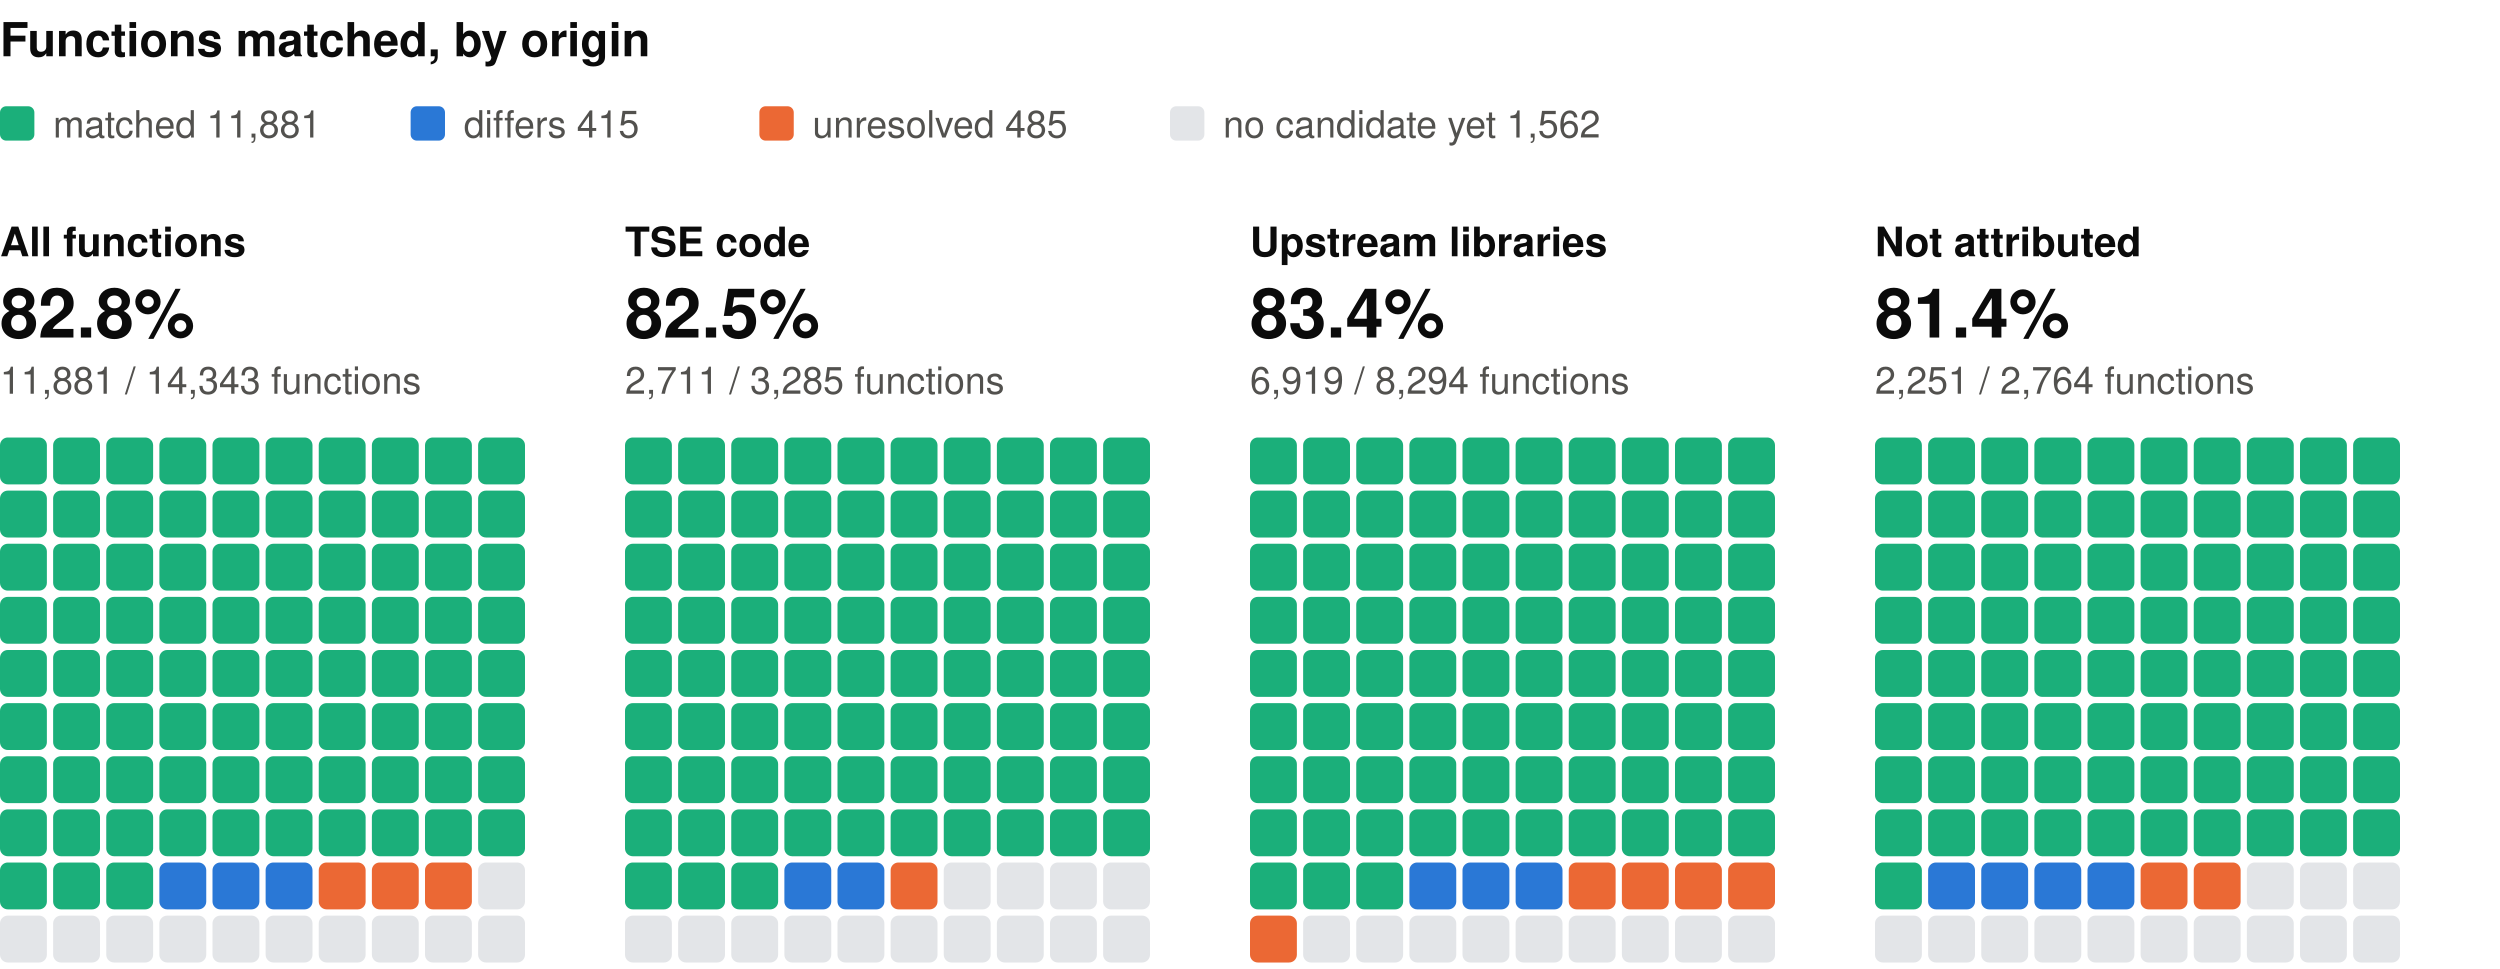
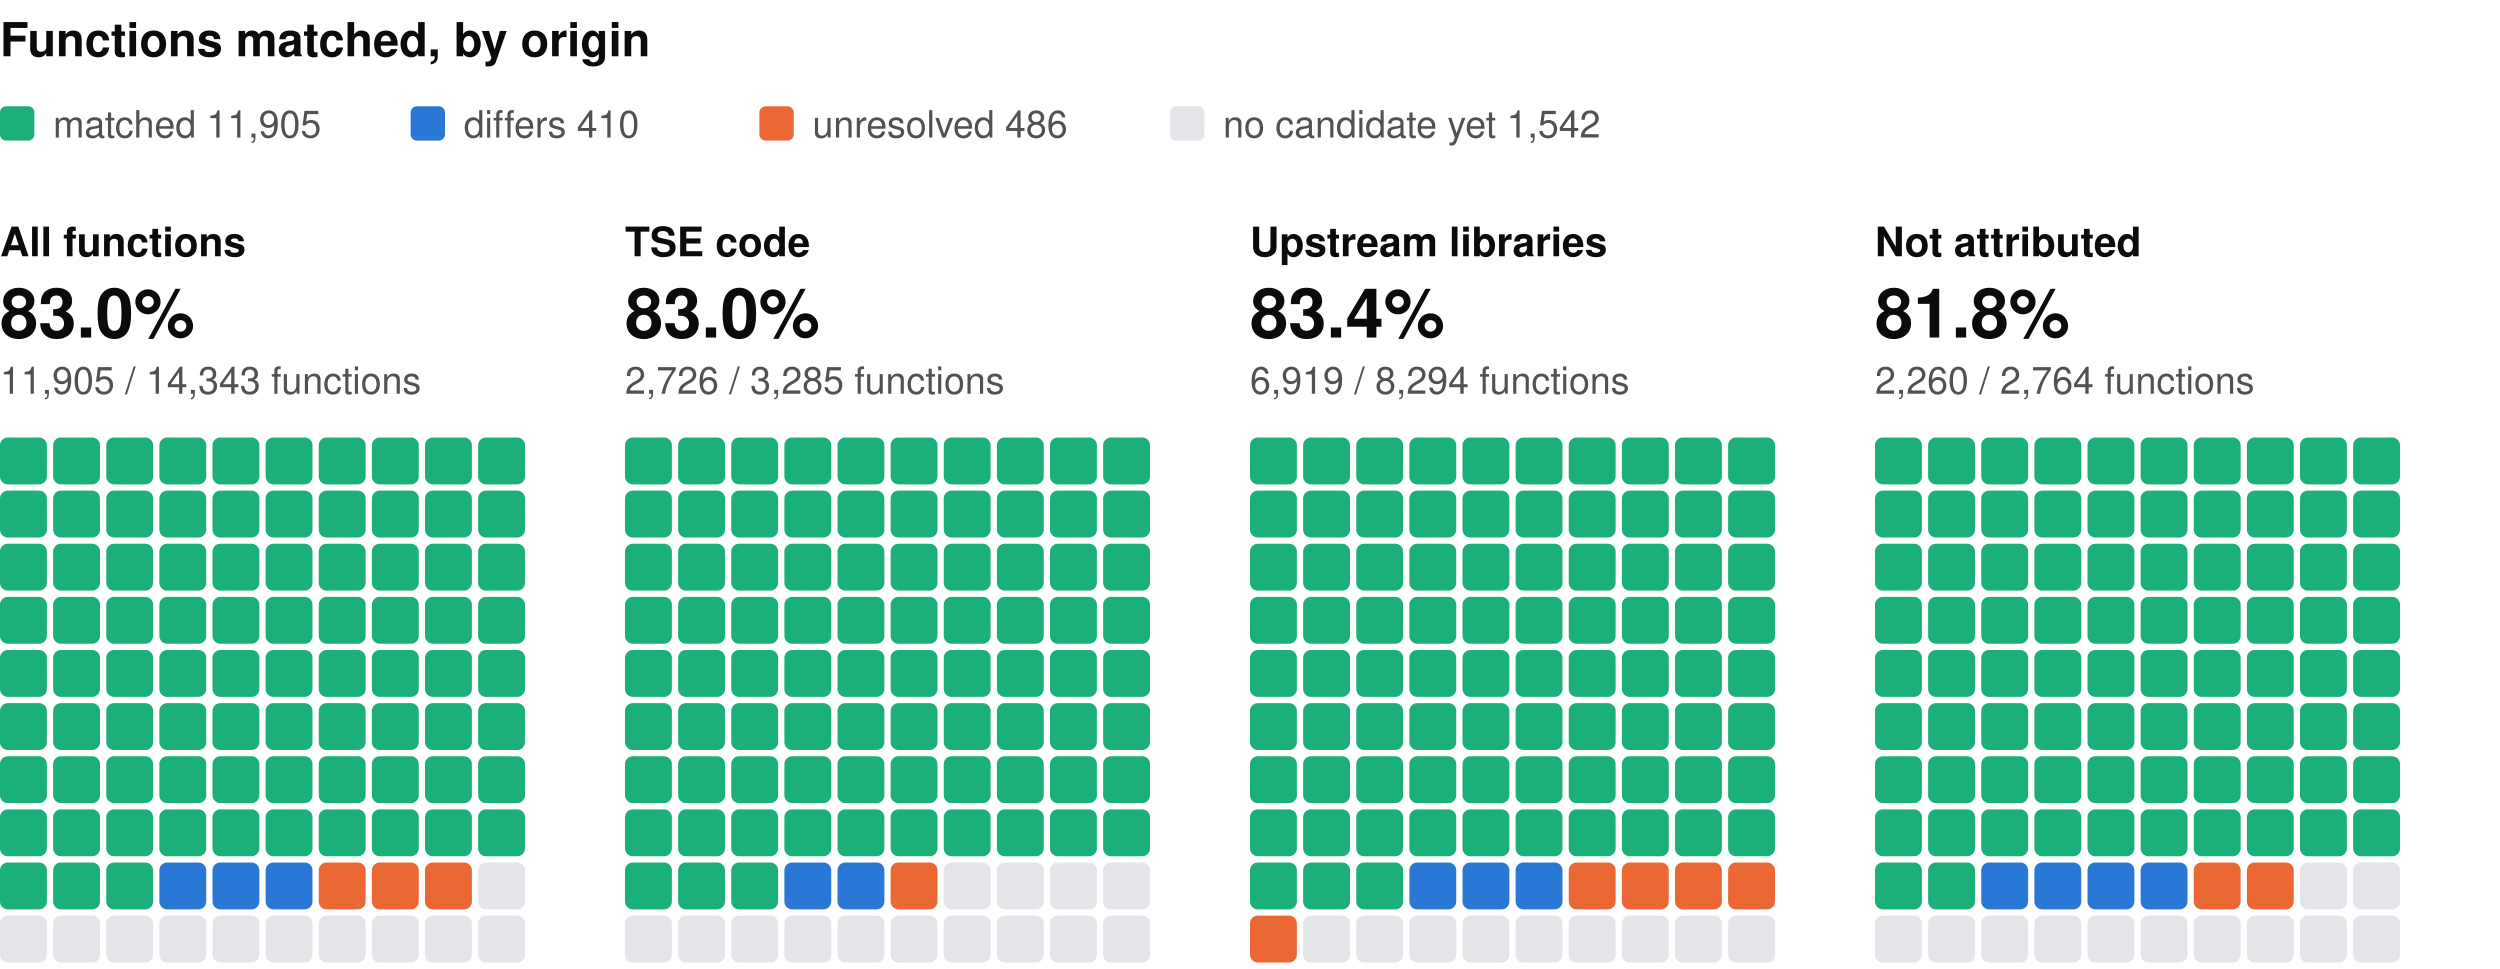
<svg xmlns="http://www.w3.org/2000/svg" width="800" height="310" viewBox="0 0 800 310" role="img" aria-label="Functions matched, by origin: one square per percent, coloured by verdict" font-family="system-ui, -apple-system, 'Segoe UI', Helvetica, Arial, sans-serif">
  <text x="0" y="18" font-size="15" fill="#0b0b0b" font-weight="600">Functions matched, by origin</text>
  <rect x="0" y="34" width="11" height="11" rx="2" fill="#1baf7a" />
-   <text x="17" y="44" font-size="12" fill="#52514e">matched 11,881</text>
+   <text x="17" y="44" font-size="12" fill="#52514e">matched 11,905</text>
  <rect x="131.4" y="34" width="11" height="11" rx="2" fill="#2a78d6" />
-   <text x="148.4" y="44" font-size="12" fill="#52514e">differs 415</text>
+   <text x="148.4" y="44" font-size="12" fill="#52514e">differs 410</text>
  <rect x="243" y="34" width="11" height="11" rx="2" fill="#eb6834" />
-   <text x="260" y="44" font-size="12" fill="#52514e">unresolved 485</text>
+   <text x="260" y="44" font-size="12" fill="#52514e">unresolved 486</text>
  <rect x="374.4" y="34" width="11" height="11" rx="2" fill="#e3e5e8" />
-   <text x="391.4" y="44" font-size="12" fill="#52514e">no candidate yet 1,562</text>
+   <text x="391.4" y="44" font-size="12" fill="#52514e">no candidate yet 1,542</text>
  <text x="0" y="82" font-size="13" fill="#0b0b0b" font-weight="600">All functions</text>
-   <text x="0" y="108" font-size="22" fill="#0b0b0b" font-weight="600">82.8%</text>
-   <text x="0" y="126" font-size="12" fill="#52514e">11,881 / 14,343 functions</text>
+   <text x="0" y="108" font-size="22" fill="#0b0b0b" font-weight="600">83.0%</text>
+   <text x="0" y="126" font-size="12" fill="#52514e">11,905 / 14,343 functions</text>
  <rect x="0" y="140" width="15" height="15" rx="2.5" fill="#1baf7a" />
  <rect x="17" y="140" width="15" height="15" rx="2.5" fill="#1baf7a" />
  <rect x="34" y="140" width="15" height="15" rx="2.5" fill="#1baf7a" />
  <rect x="51" y="140" width="15" height="15" rx="2.5" fill="#1baf7a" />
  <rect x="68" y="140" width="15" height="15" rx="2.5" fill="#1baf7a" />
  <rect x="85" y="140" width="15" height="15" rx="2.5" fill="#1baf7a" />
  <rect x="102" y="140" width="15" height="15" rx="2.5" fill="#1baf7a" />
  <rect x="119" y="140" width="15" height="15" rx="2.5" fill="#1baf7a" />
  <rect x="136" y="140" width="15" height="15" rx="2.5" fill="#1baf7a" />
  <rect x="153" y="140" width="15" height="15" rx="2.5" fill="#1baf7a" />
  <rect x="0" y="157" width="15" height="15" rx="2.5" fill="#1baf7a" />
  <rect x="17" y="157" width="15" height="15" rx="2.5" fill="#1baf7a" />
  <rect x="34" y="157" width="15" height="15" rx="2.5" fill="#1baf7a" />
  <rect x="51" y="157" width="15" height="15" rx="2.5" fill="#1baf7a" />
  <rect x="68" y="157" width="15" height="15" rx="2.5" fill="#1baf7a" />
  <rect x="85" y="157" width="15" height="15" rx="2.5" fill="#1baf7a" />
  <rect x="102" y="157" width="15" height="15" rx="2.5" fill="#1baf7a" />
  <rect x="119" y="157" width="15" height="15" rx="2.5" fill="#1baf7a" />
  <rect x="136" y="157" width="15" height="15" rx="2.5" fill="#1baf7a" />
  <rect x="153" y="157" width="15" height="15" rx="2.5" fill="#1baf7a" />
  <rect x="0" y="174" width="15" height="15" rx="2.5" fill="#1baf7a" />
  <rect x="17" y="174" width="15" height="15" rx="2.5" fill="#1baf7a" />
  <rect x="34" y="174" width="15" height="15" rx="2.5" fill="#1baf7a" />
  <rect x="51" y="174" width="15" height="15" rx="2.5" fill="#1baf7a" />
  <rect x="68" y="174" width="15" height="15" rx="2.5" fill="#1baf7a" />
  <rect x="85" y="174" width="15" height="15" rx="2.5" fill="#1baf7a" />
  <rect x="102" y="174" width="15" height="15" rx="2.5" fill="#1baf7a" />
  <rect x="119" y="174" width="15" height="15" rx="2.5" fill="#1baf7a" />
  <rect x="136" y="174" width="15" height="15" rx="2.5" fill="#1baf7a" />
  <rect x="153" y="174" width="15" height="15" rx="2.5" fill="#1baf7a" />
  <rect x="0" y="191" width="15" height="15" rx="2.5" fill="#1baf7a" />
  <rect x="17" y="191" width="15" height="15" rx="2.5" fill="#1baf7a" />
  <rect x="34" y="191" width="15" height="15" rx="2.5" fill="#1baf7a" />
  <rect x="51" y="191" width="15" height="15" rx="2.5" fill="#1baf7a" />
  <rect x="68" y="191" width="15" height="15" rx="2.5" fill="#1baf7a" />
  <rect x="85" y="191" width="15" height="15" rx="2.5" fill="#1baf7a" />
  <rect x="102" y="191" width="15" height="15" rx="2.5" fill="#1baf7a" />
  <rect x="119" y="191" width="15" height="15" rx="2.5" fill="#1baf7a" />
  <rect x="136" y="191" width="15" height="15" rx="2.5" fill="#1baf7a" />
  <rect x="153" y="191" width="15" height="15" rx="2.5" fill="#1baf7a" />
  <rect x="0" y="208" width="15" height="15" rx="2.5" fill="#1baf7a" />
  <rect x="17" y="208" width="15" height="15" rx="2.5" fill="#1baf7a" />
  <rect x="34" y="208" width="15" height="15" rx="2.5" fill="#1baf7a" />
  <rect x="51" y="208" width="15" height="15" rx="2.5" fill="#1baf7a" />
  <rect x="68" y="208" width="15" height="15" rx="2.5" fill="#1baf7a" />
  <rect x="85" y="208" width="15" height="15" rx="2.5" fill="#1baf7a" />
  <rect x="102" y="208" width="15" height="15" rx="2.5" fill="#1baf7a" />
  <rect x="119" y="208" width="15" height="15" rx="2.5" fill="#1baf7a" />
  <rect x="136" y="208" width="15" height="15" rx="2.5" fill="#1baf7a" />
  <rect x="153" y="208" width="15" height="15" rx="2.5" fill="#1baf7a" />
  <rect x="0" y="225" width="15" height="15" rx="2.5" fill="#1baf7a" />
  <rect x="17" y="225" width="15" height="15" rx="2.5" fill="#1baf7a" />
  <rect x="34" y="225" width="15" height="15" rx="2.5" fill="#1baf7a" />
  <rect x="51" y="225" width="15" height="15" rx="2.5" fill="#1baf7a" />
  <rect x="68" y="225" width="15" height="15" rx="2.5" fill="#1baf7a" />
  <rect x="85" y="225" width="15" height="15" rx="2.5" fill="#1baf7a" />
  <rect x="102" y="225" width="15" height="15" rx="2.5" fill="#1baf7a" />
  <rect x="119" y="225" width="15" height="15" rx="2.5" fill="#1baf7a" />
  <rect x="136" y="225" width="15" height="15" rx="2.5" fill="#1baf7a" />
  <rect x="153" y="225" width="15" height="15" rx="2.5" fill="#1baf7a" />
  <rect x="0" y="242" width="15" height="15" rx="2.5" fill="#1baf7a" />
  <rect x="17" y="242" width="15" height="15" rx="2.5" fill="#1baf7a" />
  <rect x="34" y="242" width="15" height="15" rx="2.5" fill="#1baf7a" />
  <rect x="51" y="242" width="15" height="15" rx="2.5" fill="#1baf7a" />
  <rect x="68" y="242" width="15" height="15" rx="2.5" fill="#1baf7a" />
  <rect x="85" y="242" width="15" height="15" rx="2.5" fill="#1baf7a" />
  <rect x="102" y="242" width="15" height="15" rx="2.5" fill="#1baf7a" />
  <rect x="119" y="242" width="15" height="15" rx="2.5" fill="#1baf7a" />
  <rect x="136" y="242" width="15" height="15" rx="2.5" fill="#1baf7a" />
  <rect x="153" y="242" width="15" height="15" rx="2.5" fill="#1baf7a" />
  <rect x="0" y="259" width="15" height="15" rx="2.5" fill="#1baf7a" />
  <rect x="17" y="259" width="15" height="15" rx="2.5" fill="#1baf7a" />
  <rect x="34" y="259" width="15" height="15" rx="2.5" fill="#1baf7a" />
  <rect x="51" y="259" width="15" height="15" rx="2.5" fill="#1baf7a" />
  <rect x="68" y="259" width="15" height="15" rx="2.5" fill="#1baf7a" />
  <rect x="85" y="259" width="15" height="15" rx="2.5" fill="#1baf7a" />
  <rect x="102" y="259" width="15" height="15" rx="2.5" fill="#1baf7a" />
  <rect x="119" y="259" width="15" height="15" rx="2.5" fill="#1baf7a" />
  <rect x="136" y="259" width="15" height="15" rx="2.5" fill="#1baf7a" />
  <rect x="153" y="259" width="15" height="15" rx="2.5" fill="#1baf7a" />
  <rect x="0" y="276" width="15" height="15" rx="2.5" fill="#1baf7a" />
  <rect x="17" y="276" width="15" height="15" rx="2.5" fill="#1baf7a" />
  <rect x="34" y="276" width="15" height="15" rx="2.5" fill="#1baf7a" />
  <rect x="51" y="276" width="15" height="15" rx="2.5" fill="#2a78d6" />
  <rect x="68" y="276" width="15" height="15" rx="2.5" fill="#2a78d6" />
  <rect x="85" y="276" width="15" height="15" rx="2.5" fill="#2a78d6" />
  <rect x="102" y="276" width="15" height="15" rx="2.5" fill="#eb6834" />
  <rect x="119" y="276" width="15" height="15" rx="2.5" fill="#eb6834" />
  <rect x="136" y="276" width="15" height="15" rx="2.5" fill="#eb6834" />
  <rect x="153" y="276" width="15" height="15" rx="2.5" fill="#e3e5e8" />
  <rect x="0" y="293" width="15" height="15" rx="2.5" fill="#e3e5e8" />
  <rect x="17" y="293" width="15" height="15" rx="2.5" fill="#e3e5e8" />
  <rect x="34" y="293" width="15" height="15" rx="2.5" fill="#e3e5e8" />
  <rect x="51" y="293" width="15" height="15" rx="2.5" fill="#e3e5e8" />
  <rect x="68" y="293" width="15" height="15" rx="2.5" fill="#e3e5e8" />
  <rect x="85" y="293" width="15" height="15" rx="2.5" fill="#e3e5e8" />
  <rect x="102" y="293" width="15" height="15" rx="2.5" fill="#e3e5e8" />
  <rect x="119" y="293" width="15" height="15" rx="2.5" fill="#e3e5e8" />
  <rect x="136" y="293" width="15" height="15" rx="2.5" fill="#e3e5e8" />
  <rect x="153" y="293" width="15" height="15" rx="2.5" fill="#e3e5e8" />
  <text x="200" y="82" font-size="13" fill="#0b0b0b" font-weight="600">TSE code</text>
-   <text x="200" y="108" font-size="22" fill="#0b0b0b" font-weight="600">82.5%</text>
-   <text x="200" y="126" font-size="12" fill="#52514e">2,711 / 3,285 functions</text>
+   <text x="200" y="108" font-size="22" fill="#0b0b0b" font-weight="600">83.0%</text>
+   <text x="200" y="126" font-size="12" fill="#52514e">2,726 / 3,285 functions</text>
  <rect x="200" y="140" width="15" height="15" rx="2.5" fill="#1baf7a" />
  <rect x="217" y="140" width="15" height="15" rx="2.5" fill="#1baf7a" />
  <rect x="234" y="140" width="15" height="15" rx="2.5" fill="#1baf7a" />
  <rect x="251" y="140" width="15" height="15" rx="2.5" fill="#1baf7a" />
  <rect x="268" y="140" width="15" height="15" rx="2.5" fill="#1baf7a" />
  <rect x="285" y="140" width="15" height="15" rx="2.5" fill="#1baf7a" />
  <rect x="302" y="140" width="15" height="15" rx="2.5" fill="#1baf7a" />
  <rect x="319" y="140" width="15" height="15" rx="2.5" fill="#1baf7a" />
  <rect x="336" y="140" width="15" height="15" rx="2.5" fill="#1baf7a" />
  <rect x="353" y="140" width="15" height="15" rx="2.5" fill="#1baf7a" />
  <rect x="200" y="157" width="15" height="15" rx="2.5" fill="#1baf7a" />
  <rect x="217" y="157" width="15" height="15" rx="2.5" fill="#1baf7a" />
  <rect x="234" y="157" width="15" height="15" rx="2.5" fill="#1baf7a" />
  <rect x="251" y="157" width="15" height="15" rx="2.5" fill="#1baf7a" />
  <rect x="268" y="157" width="15" height="15" rx="2.5" fill="#1baf7a" />
  <rect x="285" y="157" width="15" height="15" rx="2.5" fill="#1baf7a" />
  <rect x="302" y="157" width="15" height="15" rx="2.5" fill="#1baf7a" />
  <rect x="319" y="157" width="15" height="15" rx="2.5" fill="#1baf7a" />
  <rect x="336" y="157" width="15" height="15" rx="2.5" fill="#1baf7a" />
  <rect x="353" y="157" width="15" height="15" rx="2.5" fill="#1baf7a" />
  <rect x="200" y="174" width="15" height="15" rx="2.5" fill="#1baf7a" />
  <rect x="217" y="174" width="15" height="15" rx="2.5" fill="#1baf7a" />
  <rect x="234" y="174" width="15" height="15" rx="2.5" fill="#1baf7a" />
  <rect x="251" y="174" width="15" height="15" rx="2.5" fill="#1baf7a" />
  <rect x="268" y="174" width="15" height="15" rx="2.5" fill="#1baf7a" />
  <rect x="285" y="174" width="15" height="15" rx="2.5" fill="#1baf7a" />
  <rect x="302" y="174" width="15" height="15" rx="2.5" fill="#1baf7a" />
  <rect x="319" y="174" width="15" height="15" rx="2.5" fill="#1baf7a" />
  <rect x="336" y="174" width="15" height="15" rx="2.5" fill="#1baf7a" />
  <rect x="353" y="174" width="15" height="15" rx="2.5" fill="#1baf7a" />
  <rect x="200" y="191" width="15" height="15" rx="2.5" fill="#1baf7a" />
  <rect x="217" y="191" width="15" height="15" rx="2.5" fill="#1baf7a" />
  <rect x="234" y="191" width="15" height="15" rx="2.5" fill="#1baf7a" />
  <rect x="251" y="191" width="15" height="15" rx="2.5" fill="#1baf7a" />
  <rect x="268" y="191" width="15" height="15" rx="2.5" fill="#1baf7a" />
  <rect x="285" y="191" width="15" height="15" rx="2.5" fill="#1baf7a" />
  <rect x="302" y="191" width="15" height="15" rx="2.5" fill="#1baf7a" />
  <rect x="319" y="191" width="15" height="15" rx="2.5" fill="#1baf7a" />
  <rect x="336" y="191" width="15" height="15" rx="2.5" fill="#1baf7a" />
  <rect x="353" y="191" width="15" height="15" rx="2.5" fill="#1baf7a" />
  <rect x="200" y="208" width="15" height="15" rx="2.5" fill="#1baf7a" />
  <rect x="217" y="208" width="15" height="15" rx="2.5" fill="#1baf7a" />
  <rect x="234" y="208" width="15" height="15" rx="2.5" fill="#1baf7a" />
  <rect x="251" y="208" width="15" height="15" rx="2.5" fill="#1baf7a" />
  <rect x="268" y="208" width="15" height="15" rx="2.5" fill="#1baf7a" />
  <rect x="285" y="208" width="15" height="15" rx="2.5" fill="#1baf7a" />
  <rect x="302" y="208" width="15" height="15" rx="2.5" fill="#1baf7a" />
  <rect x="319" y="208" width="15" height="15" rx="2.5" fill="#1baf7a" />
  <rect x="336" y="208" width="15" height="15" rx="2.5" fill="#1baf7a" />
  <rect x="353" y="208" width="15" height="15" rx="2.5" fill="#1baf7a" />
  <rect x="200" y="225" width="15" height="15" rx="2.5" fill="#1baf7a" />
  <rect x="217" y="225" width="15" height="15" rx="2.5" fill="#1baf7a" />
  <rect x="234" y="225" width="15" height="15" rx="2.5" fill="#1baf7a" />
  <rect x="251" y="225" width="15" height="15" rx="2.5" fill="#1baf7a" />
  <rect x="268" y="225" width="15" height="15" rx="2.5" fill="#1baf7a" />
  <rect x="285" y="225" width="15" height="15" rx="2.5" fill="#1baf7a" />
  <rect x="302" y="225" width="15" height="15" rx="2.5" fill="#1baf7a" />
  <rect x="319" y="225" width="15" height="15" rx="2.5" fill="#1baf7a" />
  <rect x="336" y="225" width="15" height="15" rx="2.5" fill="#1baf7a" />
  <rect x="353" y="225" width="15" height="15" rx="2.5" fill="#1baf7a" />
  <rect x="200" y="242" width="15" height="15" rx="2.5" fill="#1baf7a" />
  <rect x="217" y="242" width="15" height="15" rx="2.5" fill="#1baf7a" />
  <rect x="234" y="242" width="15" height="15" rx="2.5" fill="#1baf7a" />
  <rect x="251" y="242" width="15" height="15" rx="2.5" fill="#1baf7a" />
  <rect x="268" y="242" width="15" height="15" rx="2.5" fill="#1baf7a" />
  <rect x="285" y="242" width="15" height="15" rx="2.5" fill="#1baf7a" />
  <rect x="302" y="242" width="15" height="15" rx="2.5" fill="#1baf7a" />
  <rect x="319" y="242" width="15" height="15" rx="2.5" fill="#1baf7a" />
  <rect x="336" y="242" width="15" height="15" rx="2.5" fill="#1baf7a" />
  <rect x="353" y="242" width="15" height="15" rx="2.5" fill="#1baf7a" />
  <rect x="200" y="259" width="15" height="15" rx="2.5" fill="#1baf7a" />
  <rect x="217" y="259" width="15" height="15" rx="2.5" fill="#1baf7a" />
  <rect x="234" y="259" width="15" height="15" rx="2.5" fill="#1baf7a" />
  <rect x="251" y="259" width="15" height="15" rx="2.5" fill="#1baf7a" />
  <rect x="268" y="259" width="15" height="15" rx="2.5" fill="#1baf7a" />
  <rect x="285" y="259" width="15" height="15" rx="2.5" fill="#1baf7a" />
  <rect x="302" y="259" width="15" height="15" rx="2.5" fill="#1baf7a" />
  <rect x="319" y="259" width="15" height="15" rx="2.5" fill="#1baf7a" />
  <rect x="336" y="259" width="15" height="15" rx="2.5" fill="#1baf7a" />
  <rect x="353" y="259" width="15" height="15" rx="2.5" fill="#1baf7a" />
  <rect x="200" y="276" width="15" height="15" rx="2.5" fill="#1baf7a" />
  <rect x="217" y="276" width="15" height="15" rx="2.5" fill="#1baf7a" />
  <rect x="234" y="276" width="15" height="15" rx="2.5" fill="#1baf7a" />
  <rect x="251" y="276" width="15" height="15" rx="2.5" fill="#2a78d6" />
  <rect x="268" y="276" width="15" height="15" rx="2.5" fill="#2a78d6" />
  <rect x="285" y="276" width="15" height="15" rx="2.5" fill="#eb6834" />
  <rect x="302" y="276" width="15" height="15" rx="2.5" fill="#e3e5e8" />
  <rect x="319" y="276" width="15" height="15" rx="2.5" fill="#e3e5e8" />
  <rect x="336" y="276" width="15" height="15" rx="2.5" fill="#e3e5e8" />
  <rect x="353" y="276" width="15" height="15" rx="2.5" fill="#e3e5e8" />
  <rect x="200" y="293" width="15" height="15" rx="2.5" fill="#e3e5e8" />
  <rect x="217" y="293" width="15" height="15" rx="2.5" fill="#e3e5e8" />
  <rect x="234" y="293" width="15" height="15" rx="2.5" fill="#e3e5e8" />
  <rect x="251" y="293" width="15" height="15" rx="2.5" fill="#e3e5e8" />
  <rect x="268" y="293" width="15" height="15" rx="2.5" fill="#e3e5e8" />
  <rect x="285" y="293" width="15" height="15" rx="2.5" fill="#e3e5e8" />
  <rect x="302" y="293" width="15" height="15" rx="2.5" fill="#e3e5e8" />
  <rect x="319" y="293" width="15" height="15" rx="2.5" fill="#e3e5e8" />
  <rect x="336" y="293" width="15" height="15" rx="2.5" fill="#e3e5e8" />
  <rect x="353" y="293" width="15" height="15" rx="2.5" fill="#e3e5e8" />
  <text x="400" y="82" font-size="13" fill="#0b0b0b" font-weight="600">Upstream libraries</text>
  <text x="400" y="108" font-size="22" fill="#0b0b0b" font-weight="600">83.4%</text>
  <text x="400" y="126" font-size="12" fill="#52514e">6,919 / 8,294 functions</text>
  <rect x="400" y="140" width="15" height="15" rx="2.5" fill="#1baf7a" />
  <rect x="417" y="140" width="15" height="15" rx="2.5" fill="#1baf7a" />
  <rect x="434" y="140" width="15" height="15" rx="2.5" fill="#1baf7a" />
  <rect x="451" y="140" width="15" height="15" rx="2.5" fill="#1baf7a" />
  <rect x="468" y="140" width="15" height="15" rx="2.5" fill="#1baf7a" />
  <rect x="485" y="140" width="15" height="15" rx="2.5" fill="#1baf7a" />
  <rect x="502" y="140" width="15" height="15" rx="2.5" fill="#1baf7a" />
  <rect x="519" y="140" width="15" height="15" rx="2.5" fill="#1baf7a" />
  <rect x="536" y="140" width="15" height="15" rx="2.5" fill="#1baf7a" />
  <rect x="553" y="140" width="15" height="15" rx="2.5" fill="#1baf7a" />
  <rect x="400" y="157" width="15" height="15" rx="2.5" fill="#1baf7a" />
  <rect x="417" y="157" width="15" height="15" rx="2.5" fill="#1baf7a" />
  <rect x="434" y="157" width="15" height="15" rx="2.5" fill="#1baf7a" />
  <rect x="451" y="157" width="15" height="15" rx="2.5" fill="#1baf7a" />
  <rect x="468" y="157" width="15" height="15" rx="2.5" fill="#1baf7a" />
  <rect x="485" y="157" width="15" height="15" rx="2.5" fill="#1baf7a" />
  <rect x="502" y="157" width="15" height="15" rx="2.5" fill="#1baf7a" />
  <rect x="519" y="157" width="15" height="15" rx="2.5" fill="#1baf7a" />
  <rect x="536" y="157" width="15" height="15" rx="2.5" fill="#1baf7a" />
  <rect x="553" y="157" width="15" height="15" rx="2.5" fill="#1baf7a" />
  <rect x="400" y="174" width="15" height="15" rx="2.5" fill="#1baf7a" />
  <rect x="417" y="174" width="15" height="15" rx="2.5" fill="#1baf7a" />
  <rect x="434" y="174" width="15" height="15" rx="2.5" fill="#1baf7a" />
  <rect x="451" y="174" width="15" height="15" rx="2.5" fill="#1baf7a" />
  <rect x="468" y="174" width="15" height="15" rx="2.5" fill="#1baf7a" />
  <rect x="485" y="174" width="15" height="15" rx="2.5" fill="#1baf7a" />
  <rect x="502" y="174" width="15" height="15" rx="2.5" fill="#1baf7a" />
  <rect x="519" y="174" width="15" height="15" rx="2.5" fill="#1baf7a" />
  <rect x="536" y="174" width="15" height="15" rx="2.5" fill="#1baf7a" />
  <rect x="553" y="174" width="15" height="15" rx="2.5" fill="#1baf7a" />
  <rect x="400" y="191" width="15" height="15" rx="2.5" fill="#1baf7a" />
  <rect x="417" y="191" width="15" height="15" rx="2.5" fill="#1baf7a" />
  <rect x="434" y="191" width="15" height="15" rx="2.5" fill="#1baf7a" />
  <rect x="451" y="191" width="15" height="15" rx="2.5" fill="#1baf7a" />
  <rect x="468" y="191" width="15" height="15" rx="2.5" fill="#1baf7a" />
  <rect x="485" y="191" width="15" height="15" rx="2.5" fill="#1baf7a" />
  <rect x="502" y="191" width="15" height="15" rx="2.5" fill="#1baf7a" />
  <rect x="519" y="191" width="15" height="15" rx="2.5" fill="#1baf7a" />
  <rect x="536" y="191" width="15" height="15" rx="2.5" fill="#1baf7a" />
  <rect x="553" y="191" width="15" height="15" rx="2.5" fill="#1baf7a" />
  <rect x="400" y="208" width="15" height="15" rx="2.5" fill="#1baf7a" />
  <rect x="417" y="208" width="15" height="15" rx="2.5" fill="#1baf7a" />
  <rect x="434" y="208" width="15" height="15" rx="2.5" fill="#1baf7a" />
  <rect x="451" y="208" width="15" height="15" rx="2.5" fill="#1baf7a" />
  <rect x="468" y="208" width="15" height="15" rx="2.5" fill="#1baf7a" />
  <rect x="485" y="208" width="15" height="15" rx="2.5" fill="#1baf7a" />
  <rect x="502" y="208" width="15" height="15" rx="2.5" fill="#1baf7a" />
  <rect x="519" y="208" width="15" height="15" rx="2.5" fill="#1baf7a" />
  <rect x="536" y="208" width="15" height="15" rx="2.5" fill="#1baf7a" />
  <rect x="553" y="208" width="15" height="15" rx="2.5" fill="#1baf7a" />
  <rect x="400" y="225" width="15" height="15" rx="2.5" fill="#1baf7a" />
  <rect x="417" y="225" width="15" height="15" rx="2.5" fill="#1baf7a" />
  <rect x="434" y="225" width="15" height="15" rx="2.5" fill="#1baf7a" />
  <rect x="451" y="225" width="15" height="15" rx="2.5" fill="#1baf7a" />
  <rect x="468" y="225" width="15" height="15" rx="2.5" fill="#1baf7a" />
  <rect x="485" y="225" width="15" height="15" rx="2.5" fill="#1baf7a" />
  <rect x="502" y="225" width="15" height="15" rx="2.5" fill="#1baf7a" />
  <rect x="519" y="225" width="15" height="15" rx="2.5" fill="#1baf7a" />
  <rect x="536" y="225" width="15" height="15" rx="2.5" fill="#1baf7a" />
  <rect x="553" y="225" width="15" height="15" rx="2.5" fill="#1baf7a" />
  <rect x="400" y="242" width="15" height="15" rx="2.5" fill="#1baf7a" />
  <rect x="417" y="242" width="15" height="15" rx="2.5" fill="#1baf7a" />
  <rect x="434" y="242" width="15" height="15" rx="2.5" fill="#1baf7a" />
  <rect x="451" y="242" width="15" height="15" rx="2.5" fill="#1baf7a" />
  <rect x="468" y="242" width="15" height="15" rx="2.5" fill="#1baf7a" />
  <rect x="485" y="242" width="15" height="15" rx="2.5" fill="#1baf7a" />
  <rect x="502" y="242" width="15" height="15" rx="2.5" fill="#1baf7a" />
  <rect x="519" y="242" width="15" height="15" rx="2.5" fill="#1baf7a" />
  <rect x="536" y="242" width="15" height="15" rx="2.5" fill="#1baf7a" />
  <rect x="553" y="242" width="15" height="15" rx="2.5" fill="#1baf7a" />
  <rect x="400" y="259" width="15" height="15" rx="2.5" fill="#1baf7a" />
  <rect x="417" y="259" width="15" height="15" rx="2.5" fill="#1baf7a" />
  <rect x="434" y="259" width="15" height="15" rx="2.5" fill="#1baf7a" />
  <rect x="451" y="259" width="15" height="15" rx="2.5" fill="#1baf7a" />
  <rect x="468" y="259" width="15" height="15" rx="2.5" fill="#1baf7a" />
  <rect x="485" y="259" width="15" height="15" rx="2.5" fill="#1baf7a" />
  <rect x="502" y="259" width="15" height="15" rx="2.5" fill="#1baf7a" />
  <rect x="519" y="259" width="15" height="15" rx="2.5" fill="#1baf7a" />
  <rect x="536" y="259" width="15" height="15" rx="2.5" fill="#1baf7a" />
  <rect x="553" y="259" width="15" height="15" rx="2.5" fill="#1baf7a" />
  <rect x="400" y="276" width="15" height="15" rx="2.5" fill="#1baf7a" />
  <rect x="417" y="276" width="15" height="15" rx="2.5" fill="#1baf7a" />
  <rect x="434" y="276" width="15" height="15" rx="2.5" fill="#1baf7a" />
  <rect x="451" y="276" width="15" height="15" rx="2.5" fill="#2a78d6" />
  <rect x="468" y="276" width="15" height="15" rx="2.5" fill="#2a78d6" />
  <rect x="485" y="276" width="15" height="15" rx="2.5" fill="#2a78d6" />
  <rect x="502" y="276" width="15" height="15" rx="2.5" fill="#eb6834" />
  <rect x="519" y="276" width="15" height="15" rx="2.5" fill="#eb6834" />
  <rect x="536" y="276" width="15" height="15" rx="2.5" fill="#eb6834" />
  <rect x="553" y="276" width="15" height="15" rx="2.5" fill="#eb6834" />
  <rect x="400" y="293" width="15" height="15" rx="2.5" fill="#eb6834" />
  <rect x="417" y="293" width="15" height="15" rx="2.5" fill="#e3e5e8" />
  <rect x="434" y="293" width="15" height="15" rx="2.5" fill="#e3e5e8" />
  <rect x="451" y="293" width="15" height="15" rx="2.5" fill="#e3e5e8" />
  <rect x="468" y="293" width="15" height="15" rx="2.5" fill="#e3e5e8" />
  <rect x="485" y="293" width="15" height="15" rx="2.5" fill="#e3e5e8" />
  <rect x="502" y="293" width="15" height="15" rx="2.5" fill="#e3e5e8" />
  <rect x="519" y="293" width="15" height="15" rx="2.5" fill="#e3e5e8" />
  <rect x="536" y="293" width="15" height="15" rx="2.5" fill="#e3e5e8" />
  <rect x="553" y="293" width="15" height="15" rx="2.5" fill="#e3e5e8" />
  <text x="600" y="82" font-size="13" fill="#0b0b0b" font-weight="600">Not attributed</text>
-   <text x="600" y="108" font-size="22" fill="#0b0b0b" font-weight="600">81.4%</text>
-   <text x="600" y="126" font-size="12" fill="#52514e">2,251 / 2,764 functions</text>
+   <text x="600" y="108" font-size="22" fill="#0b0b0b" font-weight="600">81.8%</text>
+   <text x="600" y="126" font-size="12" fill="#52514e">2,260 / 2,764 functions</text>
  <rect x="600" y="140" width="15" height="15" rx="2.5" fill="#1baf7a" />
  <rect x="617" y="140" width="15" height="15" rx="2.5" fill="#1baf7a" />
  <rect x="634" y="140" width="15" height="15" rx="2.5" fill="#1baf7a" />
  <rect x="651" y="140" width="15" height="15" rx="2.5" fill="#1baf7a" />
  <rect x="668" y="140" width="15" height="15" rx="2.5" fill="#1baf7a" />
  <rect x="685" y="140" width="15" height="15" rx="2.5" fill="#1baf7a" />
  <rect x="702" y="140" width="15" height="15" rx="2.5" fill="#1baf7a" />
  <rect x="719" y="140" width="15" height="15" rx="2.5" fill="#1baf7a" />
  <rect x="736" y="140" width="15" height="15" rx="2.5" fill="#1baf7a" />
  <rect x="753" y="140" width="15" height="15" rx="2.5" fill="#1baf7a" />
  <rect x="600" y="157" width="15" height="15" rx="2.5" fill="#1baf7a" />
  <rect x="617" y="157" width="15" height="15" rx="2.5" fill="#1baf7a" />
  <rect x="634" y="157" width="15" height="15" rx="2.5" fill="#1baf7a" />
  <rect x="651" y="157" width="15" height="15" rx="2.5" fill="#1baf7a" />
  <rect x="668" y="157" width="15" height="15" rx="2.5" fill="#1baf7a" />
  <rect x="685" y="157" width="15" height="15" rx="2.5" fill="#1baf7a" />
  <rect x="702" y="157" width="15" height="15" rx="2.5" fill="#1baf7a" />
  <rect x="719" y="157" width="15" height="15" rx="2.5" fill="#1baf7a" />
  <rect x="736" y="157" width="15" height="15" rx="2.5" fill="#1baf7a" />
  <rect x="753" y="157" width="15" height="15" rx="2.5" fill="#1baf7a" />
  <rect x="600" y="174" width="15" height="15" rx="2.5" fill="#1baf7a" />
  <rect x="617" y="174" width="15" height="15" rx="2.5" fill="#1baf7a" />
  <rect x="634" y="174" width="15" height="15" rx="2.5" fill="#1baf7a" />
  <rect x="651" y="174" width="15" height="15" rx="2.5" fill="#1baf7a" />
  <rect x="668" y="174" width="15" height="15" rx="2.5" fill="#1baf7a" />
  <rect x="685" y="174" width="15" height="15" rx="2.5" fill="#1baf7a" />
  <rect x="702" y="174" width="15" height="15" rx="2.5" fill="#1baf7a" />
  <rect x="719" y="174" width="15" height="15" rx="2.5" fill="#1baf7a" />
  <rect x="736" y="174" width="15" height="15" rx="2.5" fill="#1baf7a" />
  <rect x="753" y="174" width="15" height="15" rx="2.5" fill="#1baf7a" />
  <rect x="600" y="191" width="15" height="15" rx="2.5" fill="#1baf7a" />
  <rect x="617" y="191" width="15" height="15" rx="2.5" fill="#1baf7a" />
  <rect x="634" y="191" width="15" height="15" rx="2.5" fill="#1baf7a" />
  <rect x="651" y="191" width="15" height="15" rx="2.5" fill="#1baf7a" />
  <rect x="668" y="191" width="15" height="15" rx="2.5" fill="#1baf7a" />
  <rect x="685" y="191" width="15" height="15" rx="2.5" fill="#1baf7a" />
  <rect x="702" y="191" width="15" height="15" rx="2.5" fill="#1baf7a" />
  <rect x="719" y="191" width="15" height="15" rx="2.5" fill="#1baf7a" />
  <rect x="736" y="191" width="15" height="15" rx="2.5" fill="#1baf7a" />
  <rect x="753" y="191" width="15" height="15" rx="2.5" fill="#1baf7a" />
  <rect x="600" y="208" width="15" height="15" rx="2.5" fill="#1baf7a" />
  <rect x="617" y="208" width="15" height="15" rx="2.5" fill="#1baf7a" />
  <rect x="634" y="208" width="15" height="15" rx="2.5" fill="#1baf7a" />
  <rect x="651" y="208" width="15" height="15" rx="2.5" fill="#1baf7a" />
  <rect x="668" y="208" width="15" height="15" rx="2.5" fill="#1baf7a" />
  <rect x="685" y="208" width="15" height="15" rx="2.5" fill="#1baf7a" />
  <rect x="702" y="208" width="15" height="15" rx="2.5" fill="#1baf7a" />
  <rect x="719" y="208" width="15" height="15" rx="2.5" fill="#1baf7a" />
  <rect x="736" y="208" width="15" height="15" rx="2.5" fill="#1baf7a" />
  <rect x="753" y="208" width="15" height="15" rx="2.5" fill="#1baf7a" />
  <rect x="600" y="225" width="15" height="15" rx="2.5" fill="#1baf7a" />
  <rect x="617" y="225" width="15" height="15" rx="2.5" fill="#1baf7a" />
  <rect x="634" y="225" width="15" height="15" rx="2.5" fill="#1baf7a" />
  <rect x="651" y="225" width="15" height="15" rx="2.5" fill="#1baf7a" />
  <rect x="668" y="225" width="15" height="15" rx="2.5" fill="#1baf7a" />
  <rect x="685" y="225" width="15" height="15" rx="2.5" fill="#1baf7a" />
  <rect x="702" y="225" width="15" height="15" rx="2.5" fill="#1baf7a" />
  <rect x="719" y="225" width="15" height="15" rx="2.5" fill="#1baf7a" />
  <rect x="736" y="225" width="15" height="15" rx="2.5" fill="#1baf7a" />
  <rect x="753" y="225" width="15" height="15" rx="2.5" fill="#1baf7a" />
  <rect x="600" y="242" width="15" height="15" rx="2.5" fill="#1baf7a" />
  <rect x="617" y="242" width="15" height="15" rx="2.5" fill="#1baf7a" />
  <rect x="634" y="242" width="15" height="15" rx="2.5" fill="#1baf7a" />
  <rect x="651" y="242" width="15" height="15" rx="2.5" fill="#1baf7a" />
  <rect x="668" y="242" width="15" height="15" rx="2.5" fill="#1baf7a" />
  <rect x="685" y="242" width="15" height="15" rx="2.5" fill="#1baf7a" />
  <rect x="702" y="242" width="15" height="15" rx="2.5" fill="#1baf7a" />
  <rect x="719" y="242" width="15" height="15" rx="2.5" fill="#1baf7a" />
  <rect x="736" y="242" width="15" height="15" rx="2.5" fill="#1baf7a" />
  <rect x="753" y="242" width="15" height="15" rx="2.5" fill="#1baf7a" />
  <rect x="600" y="259" width="15" height="15" rx="2.5" fill="#1baf7a" />
  <rect x="617" y="259" width="15" height="15" rx="2.5" fill="#1baf7a" />
  <rect x="634" y="259" width="15" height="15" rx="2.5" fill="#1baf7a" />
  <rect x="651" y="259" width="15" height="15" rx="2.5" fill="#1baf7a" />
  <rect x="668" y="259" width="15" height="15" rx="2.5" fill="#1baf7a" />
  <rect x="685" y="259" width="15" height="15" rx="2.5" fill="#1baf7a" />
  <rect x="702" y="259" width="15" height="15" rx="2.5" fill="#1baf7a" />
  <rect x="719" y="259" width="15" height="15" rx="2.5" fill="#1baf7a" />
  <rect x="736" y="259" width="15" height="15" rx="2.5" fill="#1baf7a" />
  <rect x="753" y="259" width="15" height="15" rx="2.5" fill="#1baf7a" />
  <rect x="600" y="276" width="15" height="15" rx="2.5" fill="#1baf7a" />
-   <rect x="617" y="276" width="15" height="15" rx="2.5" fill="#2a78d6" />
+   <rect x="617" y="276" width="15" height="15" rx="2.5" fill="#1baf7a" />
  <rect x="634" y="276" width="15" height="15" rx="2.5" fill="#2a78d6" />
  <rect x="651" y="276" width="15" height="15" rx="2.5" fill="#2a78d6" />
  <rect x="668" y="276" width="15" height="15" rx="2.5" fill="#2a78d6" />
-   <rect x="685" y="276" width="15" height="15" rx="2.5" fill="#eb6834" />
+   <rect x="685" y="276" width="15" height="15" rx="2.5" fill="#2a78d6" />
  <rect x="702" y="276" width="15" height="15" rx="2.5" fill="#eb6834" />
-   <rect x="719" y="276" width="15" height="15" rx="2.5" fill="#e3e5e8" />
+   <rect x="719" y="276" width="15" height="15" rx="2.5" fill="#eb6834" />
  <rect x="736" y="276" width="15" height="15" rx="2.5" fill="#e3e5e8" />
  <rect x="753" y="276" width="15" height="15" rx="2.5" fill="#e3e5e8" />
  <rect x="600" y="293" width="15" height="15" rx="2.5" fill="#e3e5e8" />
  <rect x="617" y="293" width="15" height="15" rx="2.5" fill="#e3e5e8" />
  <rect x="634" y="293" width="15" height="15" rx="2.5" fill="#e3e5e8" />
  <rect x="651" y="293" width="15" height="15" rx="2.5" fill="#e3e5e8" />
  <rect x="668" y="293" width="15" height="15" rx="2.5" fill="#e3e5e8" />
  <rect x="685" y="293" width="15" height="15" rx="2.5" fill="#e3e5e8" />
  <rect x="702" y="293" width="15" height="15" rx="2.5" fill="#e3e5e8" />
  <rect x="719" y="293" width="15" height="15" rx="2.5" fill="#e3e5e8" />
  <rect x="736" y="293" width="15" height="15" rx="2.5" fill="#e3e5e8" />
  <rect x="753" y="293" width="15" height="15" rx="2.5" fill="#e3e5e8" />
</svg>
